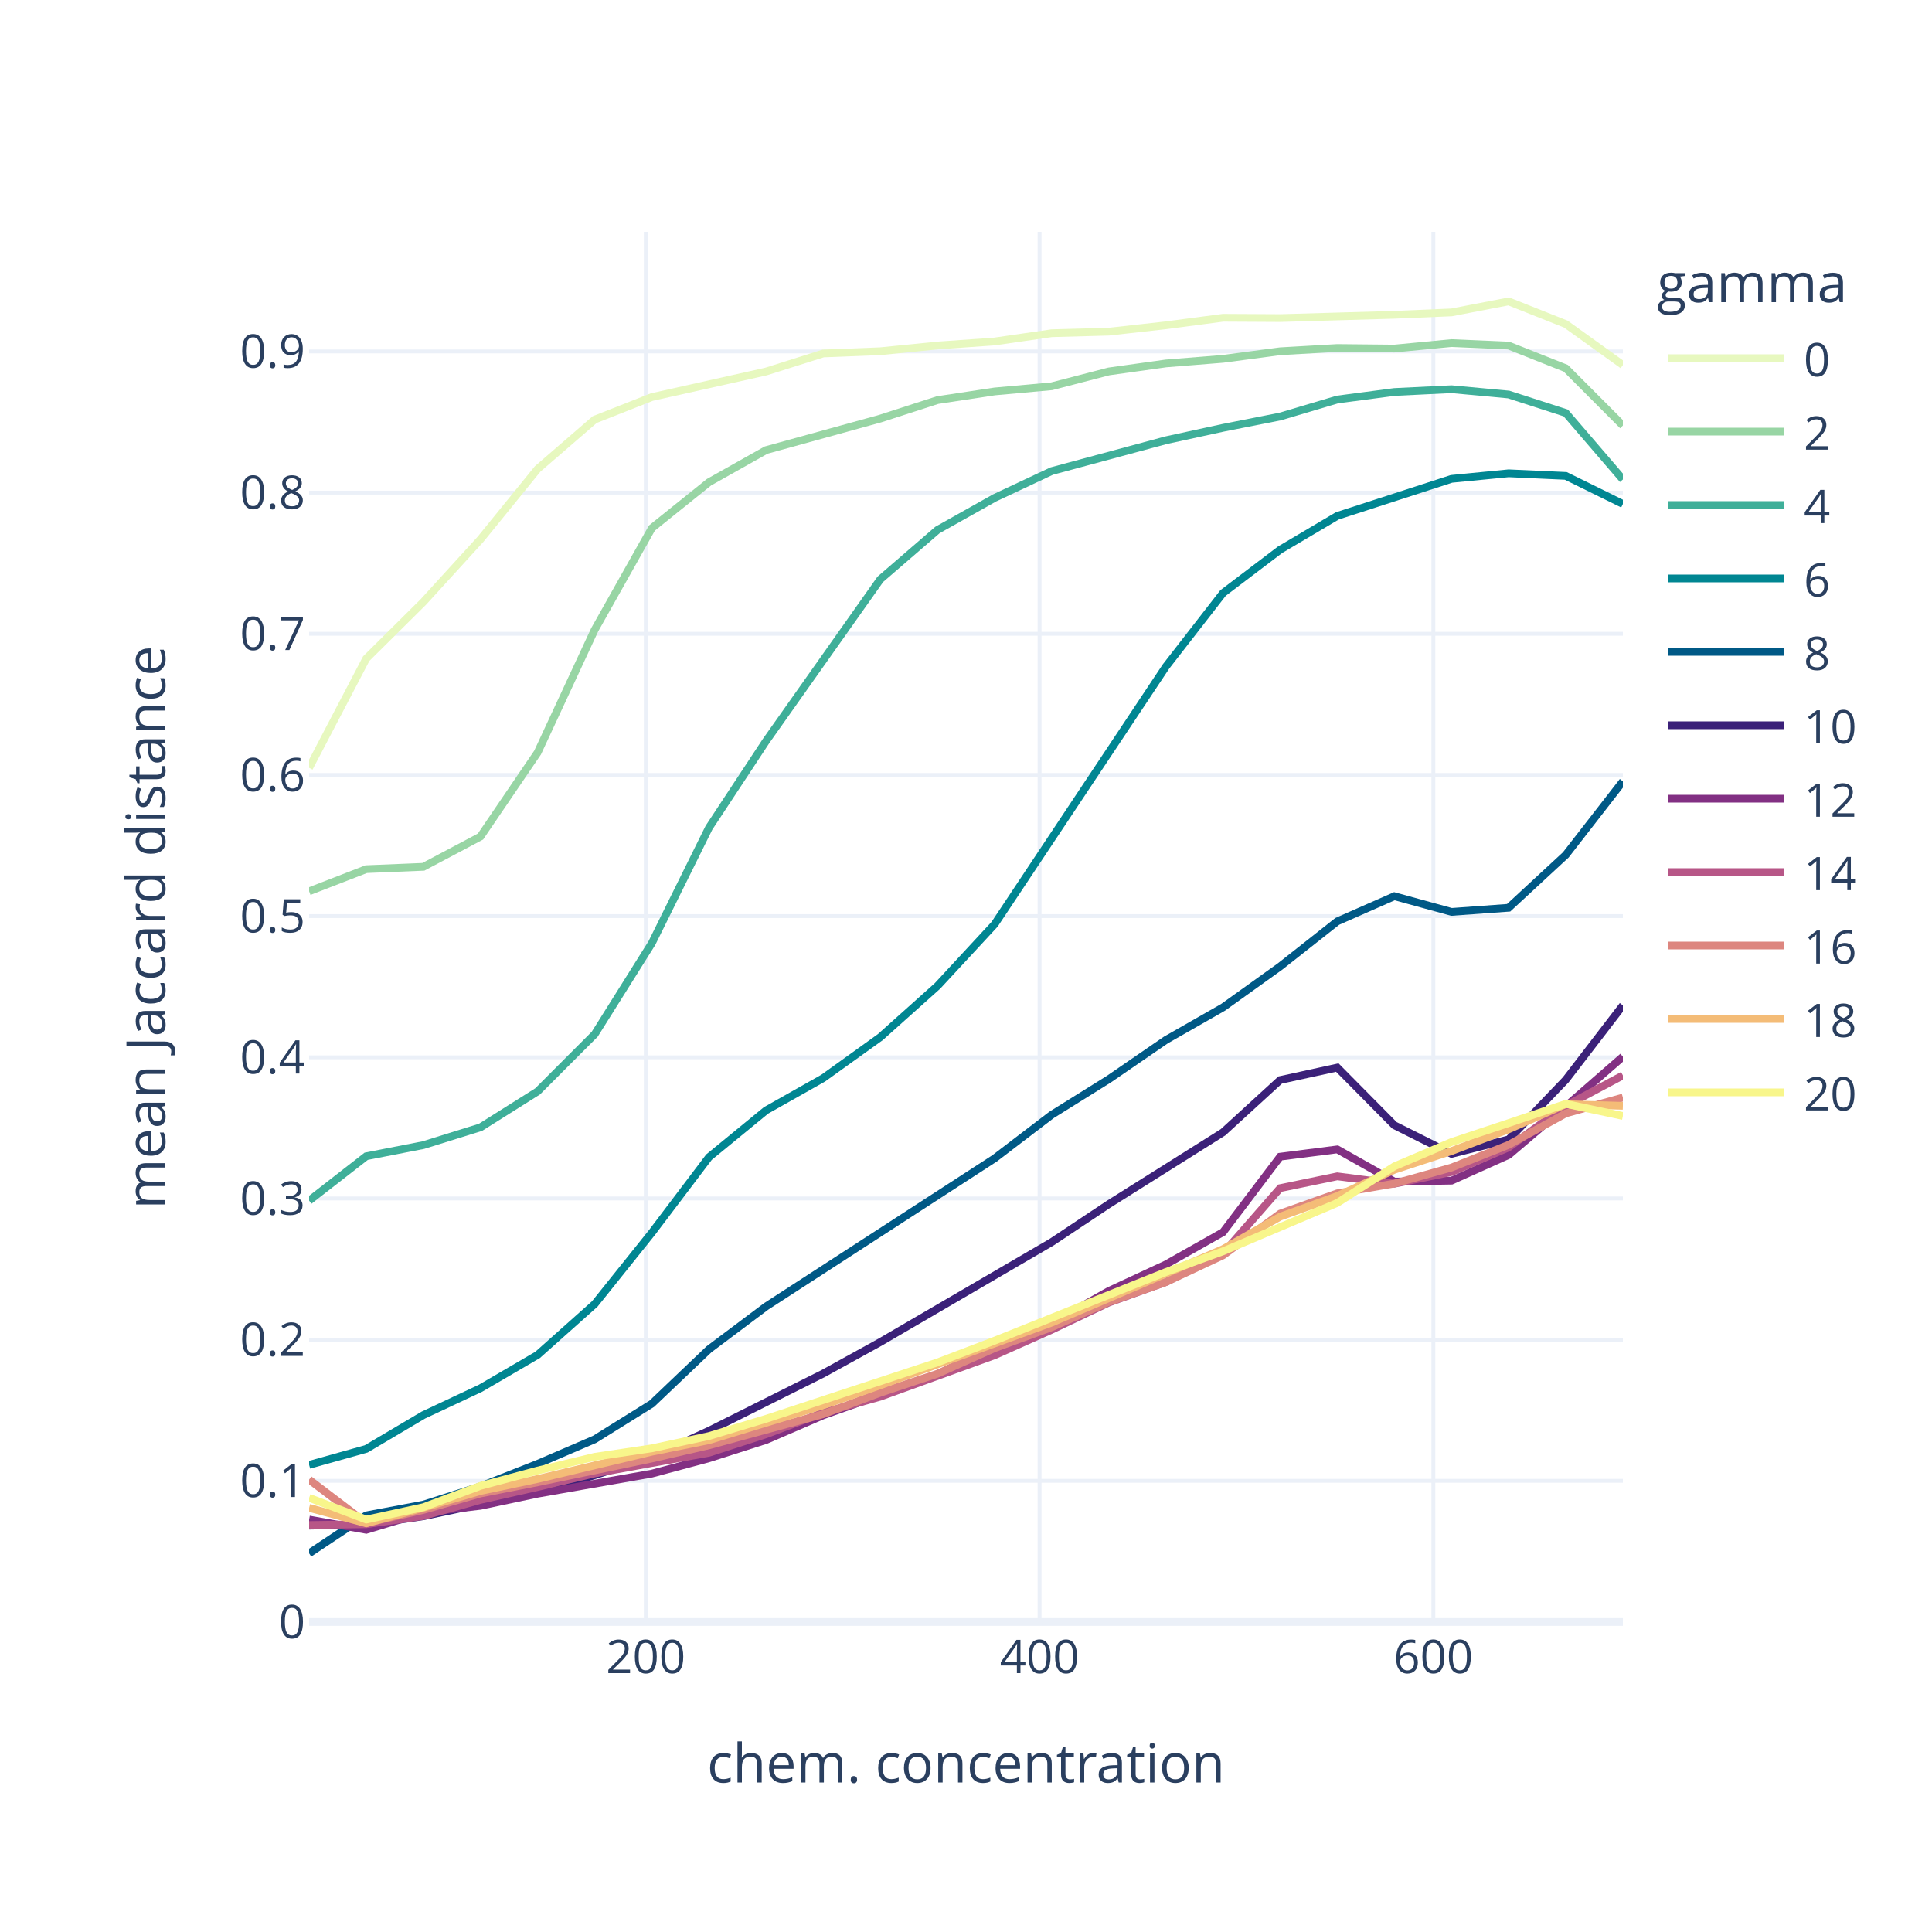
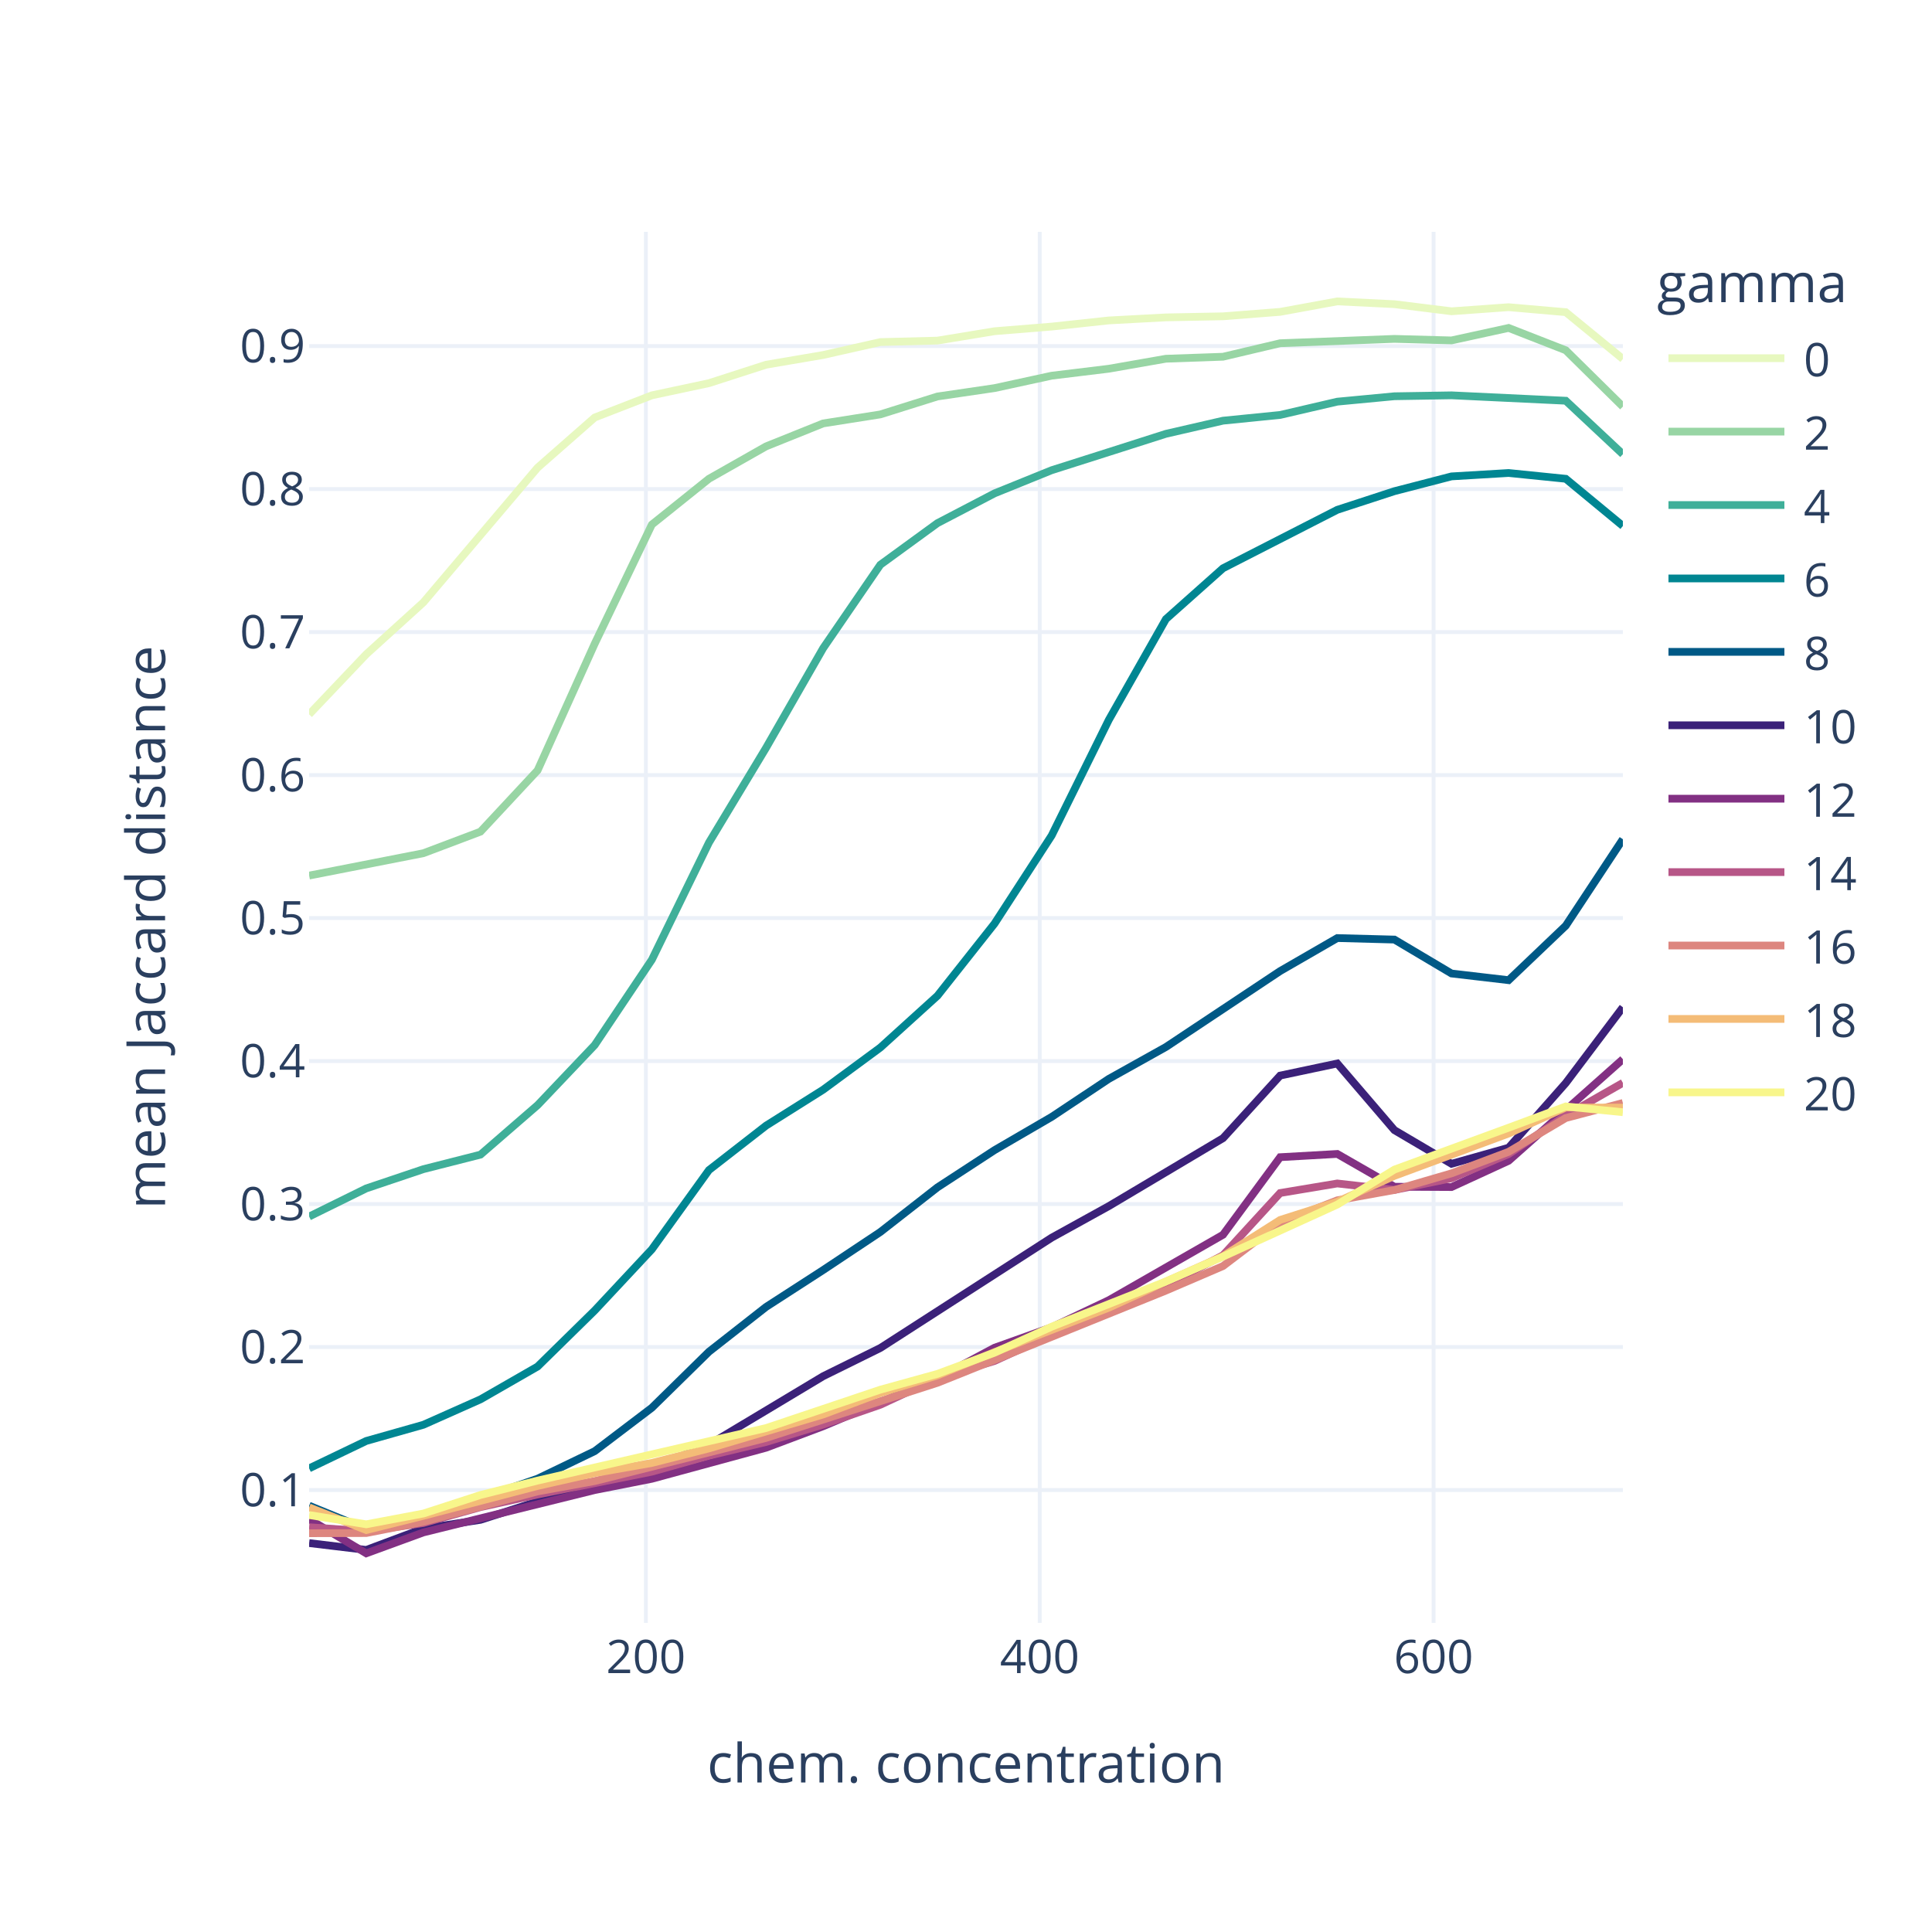
<svg xmlns="http://www.w3.org/2000/svg" class="main-svg" width="500" height="500" style="" viewBox="0 0 500 500">
  <rect x="0" y="0" width="500" height="500" style="fill: rgb(255, 255, 255); fill-opacity: 1;" />
-   <defs id="defs-d798a8">
+   <defs id="defs-a12a97">
    <g class="clips">
-       <clipPath id="clipd798a8xyplot" class="plotclip">
+       <clipPath id="clipa12a97xyplot" class="plotclip">
        <rect width="340" height="360" />
      </clipPath>
-       <clipPath class="axesclip" id="clipd798a8x">
+       <clipPath class="axesclip" id="clipa12a97x">
        <rect x="80" y="0" width="340" height="500" />
      </clipPath>
-       <clipPath class="axesclip" id="clipd798a8y">
+       <clipPath class="axesclip" id="clipa12a97y">
        <rect x="0" y="60" width="500" height="360" />
      </clipPath>
-       <clipPath class="axesclip" id="clipd798a8xy">
+       <clipPath class="axesclip" id="clipa12a97xy">
        <rect x="80" y="60" width="340" height="360" />
      </clipPath>
    </g>
    <g class="gradients" />
    <g class="patterns" />
  </defs>
  <g class="bglayer" />
  <g class="layer-below">
    <g class="imagelayer" />
    <g class="shapelayer" />
  </g>
  <g class="cartesianlayer">
    <g class="subplot xy">
      <g class="layer-subplot">
        <g class="shapelayer" />
        <g class="imagelayer" />
      </g>
      <g class="minor-gridlayer">
        <g class="x" />
        <g class="y" />
      </g>
      <g class="gridlayer">
        <g class="x">
-           <path class="xgrid crisp" transform="translate(167.13,0)" d="M0,60v360" style="stroke: rgb(235, 240, 248); stroke-opacity: 1; stroke-width: 1px;" />
-           <path class="xgrid crisp" transform="translate(269.04,0)" d="M0,60v360" style="stroke: rgb(235, 240, 248); stroke-opacity: 1; stroke-width: 1px;" />
-           <path class="xgrid crisp" transform="translate(370.95,0)" d="M0,60v360" style="stroke: rgb(235, 240, 248); stroke-opacity: 1; stroke-width: 1px;" />
+           <path class="xgrid crisp" transform="translate(167.15,0)" d="M0,60v360" style="stroke: rgb(235, 240, 248); stroke-opacity: 1; stroke-width: 1px;" />
+           <path class="xgrid crisp" transform="translate(269.08,0)" d="M0,60v360" style="stroke: rgb(235, 240, 248); stroke-opacity: 1; stroke-width: 1px;" />
+           <path class="xgrid crisp" transform="translate(371.01,0)" d="M0,60v360" style="stroke: rgb(235, 240, 248); stroke-opacity: 1; stroke-width: 1px;" />
        </g>
        <g class="y">
-           <path class="ygrid crisp" transform="translate(0,383.23)" d="M80,0h340" style="stroke: rgb(235, 240, 248); stroke-opacity: 1; stroke-width: 1px;" />
-           <path class="ygrid crisp" transform="translate(0,346.7)" d="M80,0h340" style="stroke: rgb(235, 240, 248); stroke-opacity: 1; stroke-width: 1px;" />
-           <path class="ygrid crisp" transform="translate(0,310.16)" d="M80,0h340" style="stroke: rgb(235, 240, 248); stroke-opacity: 1; stroke-width: 1px;" />
-           <path class="ygrid crisp" transform="translate(0,273.63)" d="M80,0h340" style="stroke: rgb(235, 240, 248); stroke-opacity: 1; stroke-width: 1px;" />
-           <path class="ygrid crisp" transform="translate(0,237.09)" d="M80,0h340" style="stroke: rgb(235, 240, 248); stroke-opacity: 1; stroke-width: 1px;" />
-           <path class="ygrid crisp" transform="translate(0,200.56)" d="M80,0h340" style="stroke: rgb(235, 240, 248); stroke-opacity: 1; stroke-width: 1px;" />
-           <path class="ygrid crisp" transform="translate(0,164.02)" d="M80,0h340" style="stroke: rgb(235, 240, 248); stroke-opacity: 1; stroke-width: 1px;" />
-           <path class="ygrid crisp" transform="translate(0,127.49)" d="M80,0h340" style="stroke: rgb(235, 240, 248); stroke-opacity: 1; stroke-width: 1px;" />
-           <path class="ygrid crisp" transform="translate(0,90.95)" d="M80,0h340" style="stroke: rgb(235, 240, 248); stroke-opacity: 1; stroke-width: 1px;" />
-         </g>
-       </g>
-       <g class="zerolinelayer">
-         <path class="yzl zl crisp" transform="translate(0,419.77)" d="M80,0h340" style="stroke: rgb(235, 240, 248); stroke-opacity: 1; stroke-width: 2px;" />
-       </g>
+           <path class="ygrid crisp" transform="translate(0,385.62)" d="M80,0h340" style="stroke: rgb(235, 240, 248); stroke-opacity: 1; stroke-width: 1px;" />
+           <path class="ygrid crisp" transform="translate(0,348.61)" d="M80,0h340" style="stroke: rgb(235, 240, 248); stroke-opacity: 1; stroke-width: 1px;" />
+           <path class="ygrid crisp" transform="translate(0,311.61)" d="M80,0h340" style="stroke: rgb(235, 240, 248); stroke-opacity: 1; stroke-width: 1px;" />
+           <path class="ygrid crisp" transform="translate(0,274.6)" d="M80,0h340" style="stroke: rgb(235, 240, 248); stroke-opacity: 1; stroke-width: 1px;" />
+           <path class="ygrid crisp" transform="translate(0,237.59)" d="M80,0h340" style="stroke: rgb(235, 240, 248); stroke-opacity: 1; stroke-width: 1px;" />
+           <path class="ygrid crisp" transform="translate(0,200.59)" d="M80,0h340" style="stroke: rgb(235, 240, 248); stroke-opacity: 1; stroke-width: 1px;" />
+           <path class="ygrid crisp" transform="translate(0,163.58)" d="M80,0h340" style="stroke: rgb(235, 240, 248); stroke-opacity: 1; stroke-width: 1px;" />
+           <path class="ygrid crisp" transform="translate(0,126.57)" d="M80,0h340" style="stroke: rgb(235, 240, 248); stroke-opacity: 1; stroke-width: 1px;" />
+           <path class="ygrid crisp" transform="translate(0,89.57)" d="M80,0h340" style="stroke: rgb(235, 240, 248); stroke-opacity: 1; stroke-width: 1px;" />
+         </g>
+       </g>
+       <g class="zerolinelayer" />
      <g class="layer-between">
        <g class="shapelayer" />
        <g class="imagelayer" />
      </g>
      <path class="xlines-below" />
      <path class="ylines-below" />
      <g class="overlines-below" />
      <g class="xaxislayer-below" />
      <g class="yaxislayer-below" />
      <g class="overaxes-below" />
      <g class="overplot">
-         <g class="xy" transform="translate(80,60)" clip-path="url(#clipd798a8xyplot)">
+         <g class="xy" transform="translate(80,60)" clip-path="url(#clipa12a97xyplot)">
          <g class="scatterlayer mlayer">
-             <g class="trace scatter trace9bea5d" style="stroke-miterlimit: 2; opacity: 1;">
-               <g class="fills" />
-               <g class="errorbars" />
-               <g class="lines">
-                 <path class="js-line" d="M0,138.71L14.78,110.45L29.57,95.78L44.35,79.57L59.13,61.37L73.91,48.59L88.7,42.76L118.26,36.15L133.04,31.48L147.83,30.9L162.61,29.42L177.39,28.38L192.17,26.24L206.96,25.84L221.74,24.19L236.52,22.24L251.3,22.32L280.87,21.47L295.65,20.85L310.43,18L325.22,23.87L340,34.48" style="vector-effect: none; fill: none; stroke: rgb(231, 248, 191); stroke-opacity: 1; stroke-width: 2px; opacity: 1;" />
-               </g>
-               <g class="points" />
-               <g class="text" />
-             </g>
-             <g class="trace scatter traceb2bdbd" style="stroke-miterlimit: 2; opacity: 1;">
-               <g class="fills" />
-               <g class="errorbars" />
-               <g class="lines">
-                 <path class="js-line" d="M0,170.67L14.78,164.94L29.57,164.33L44.35,156.5L59.13,134.76L73.91,102.97L88.7,76.67L103.48,64.8L118.26,56.49L147.83,48.33L162.61,43.55L177.39,41.31L192.17,39.97L206.96,36.13L221.74,34.06L236.52,32.87L251.3,30.91L266.09,30.06L280.87,30.21L295.65,28.79L310.43,29.44L325.22,35.31L340,50.13" style="vector-effect: none; fill: none; stroke: rgb(152, 213, 164); stroke-opacity: 1; stroke-width: 2px; opacity: 1;" />
-               </g>
-               <g class="points" />
-               <g class="text" />
-             </g>
-             <g class="trace scatter tracebb2f83" style="stroke-miterlimit: 2; opacity: 1;">
-               <g class="fills" />
-               <g class="errorbars" />
-               <g class="lines">
-                 <path class="js-line" d="M0,250.73L14.78,239.24L29.57,236.35L44.35,231.75L59.13,222.45L73.91,207.65L88.7,184.08L103.48,154.21L118.26,131.77L147.83,89.92L162.61,77.16L177.39,68.86L192.17,61.92L221.74,53.94L236.52,50.72L251.3,47.8L266.09,43.4L280.87,41.45L295.65,40.73L310.43,42.1L325.22,46.88L340,64.09" style="vector-effect: none; fill: none; stroke: rgb(63, 175, 153); stroke-opacity: 1; stroke-width: 2px; opacity: 1;" />
-               </g>
-               <g class="points" />
-               <g class="text" />
-             </g>
-             <g class="trace scatter traced28155" style="stroke-miterlimit: 2; opacity: 1;">
-               <g class="fills" />
-               <g class="errorbars" />
-               <g class="lines">
-                 <path class="js-line" d="M0,319.11L14.78,314.97L29.57,306.22L44.35,299.28L59.13,290.65L73.91,277.48L88.7,259.01L103.48,239.47L118.26,227.36L133.04,219.02L147.83,208.4L162.61,195.17L177.39,179.21L221.74,112.51L236.52,93.47L251.3,82.26L266.09,73.51L295.65,63.93L310.43,62.49L325.22,63.16L340,70.43" style="vector-effect: none; fill: none; stroke: rgb(0, 134, 146); stroke-opacity: 1; stroke-width: 2px; opacity: 1;" />
-               </g>
-               <g class="points" />
-               <g class="text" />
-             </g>
-             <g class="trace scatter trace1591ad" style="stroke-miterlimit: 2; opacity: 1;">
-               <g class="fills" />
-               <g class="errorbars" />
-               <g class="lines">
-                 <path class="js-line" d="M0,342L14.78,332.17L29.57,329.39L44.35,324.66L59.13,318.84L73.91,312.49L88.7,303.28L103.48,289.2L118.26,278.11L177.39,239.79L192.17,228.51L206.96,219.29L221.74,209.14L236.52,200.7L251.3,190.11L266.09,178.45L280.87,171.94L295.65,176L310.43,174.93L325.22,161.25L340,142.22" style="vector-effect: none; fill: none; stroke: rgb(0, 89, 134); stroke-opacity: 1; stroke-width: 2px; opacity: 1;" />
-               </g>
-               <g class="points" />
-               <g class="text" />
-             </g>
-             <g class="trace scatter trace955f61" style="stroke-miterlimit: 2; opacity: 1;">
-               <g class="fills" />
-               <g class="errorbars" />
-               <g class="lines">
-                 <path class="js-line" d="M0,334.83L14.78,334.54L29.57,332.4L59.13,326.13L73.91,321.78L88.7,317.04L103.48,310.28L133.04,295.48L147.83,287.32L192.17,261.46L206.96,251.62L236.52,233.03L251.3,219.51L266.09,216.28L280.87,231.22L295.65,238.62L310.43,234.88L325.22,219.44L340,200.19" style="vector-effect: none; fill: none; stroke: rgb(59, 33, 121); stroke-opacity: 1; stroke-width: 2px; opacity: 1;" />
-               </g>
-               <g class="points" />
-               <g class="text" />
-             </g>
-             <g class="trace scatter tracec5dbf7" style="stroke-miterlimit: 2; opacity: 1;">
-               <g class="fills" />
-               <g class="errorbars" />
-               <g class="lines">
-                 <path class="js-line" d="M0,333.25L14.78,335.91L29.57,331.45L44.35,329.7L59.13,326.57L88.7,321.37L103.48,317.4L118.26,312.67L133.04,306.28L162.61,295.78L177.39,288.08L192.17,282.45L206.96,274.1L221.74,267.23L236.52,258.88L251.3,239.35L266.09,237.46L280.87,245.8L295.65,245.55L310.43,238.91L325.22,226.34L340,213.46" style="vector-effect: none; fill: none; stroke: rgb(130, 48, 131); stroke-opacity: 1; stroke-width: 2px; opacity: 1;" />
-               </g>
-               <g class="points" />
-               <g class="text" />
-             </g>
-             <g class="trace scatter trace8b215c" style="stroke-miterlimit: 2; opacity: 1;">
-               <g class="fills" />
-               <g class="errorbars" />
-               <g class="lines">
-                 <path class="js-line" d="M0,334.67L14.78,334.46L29.57,332.34L44.35,328.16L59.13,324.83L73.91,321.32L88.7,318.63L103.48,315.97L118.26,311.18L133.04,305.6L147.83,301.46L177.39,290.74L192.17,284.14L206.96,277.1L221.74,271.79L236.52,264.41L251.3,247.49L266.09,244.43L280.87,246.34L295.65,243.32L310.43,236.95L325.22,226.19L340,218.31" style="vector-effect: none; fill: none; stroke: rgb(183, 86, 135); stroke-opacity: 1; stroke-width: 2px; opacity: 1;" />
-               </g>
-               <g class="points" />
-               <g class="text" />
-             </g>
-             <g class="trace scatter trace271463" style="stroke-miterlimit: 2; opacity: 1;">
-               <g class="fills" />
-               <g class="errorbars" />
-               <g class="lines">
-                 <path class="js-line" d="M0,322.92L14.78,334.14L29.57,330.76L44.35,326.51L59.13,323.61L88.7,317.46L103.48,314.05L133.04,305.99L147.83,300.43L162.61,295.52L177.39,288.9L192.17,283.49L206.96,276.94L221.74,271.79L236.52,264.87L251.3,254.08L266.09,248.83L280.87,246.3L295.65,242.16L310.43,236.28L325.22,228.14L340,224.05" style="vector-effect: none; fill: none; stroke: rgb(221, 134, 127); stroke-opacity: 1; stroke-width: 2px; opacity: 1;" />
-               </g>
-               <g class="points" />
-               <g class="text" />
-             </g>
-             <g class="trace scatter trace56209b" style="stroke-miterlimit: 2; opacity: 1;">
-               <g class="fills" />
-               <g class="errorbars" />
-               <g class="lines">
-                 <path class="js-line" d="M0,330.23L14.78,334.23L29.57,330.2L44.35,325.86L59.13,322.75L88.7,315.7L103.48,312.72L133.04,303.7L147.83,298.5L192.17,282.29L206.96,275.96L236.52,263.26L251.3,254.87L266.09,249.53L280.87,242.73L295.65,237.89L310.43,232.26L325.22,225.76L340,226.18" style="vector-effect: none; fill: none; stroke: rgb(244, 188, 119); stroke-opacity: 1; stroke-width: 2px; opacity: 1;" />
-               </g>
-               <g class="points" />
-               <g class="text" />
-             </g>
-             <g class="trace scatter tracef07aa3" style="stroke-miterlimit: 2; opacity: 1;">
-               <g class="fills" />
-               <g class="errorbars" />
-               <g class="lines">
-                 <path class="js-line" d="M0,327.63L14.78,333.26L29.57,330.06L44.35,324.54L59.13,320.58L73.91,317.02L88.7,314.82L103.48,311.65L118.26,307.19L162.61,292.6L177.39,286.97L221.74,269.2L236.52,263.83L266.09,251.31L280.87,241.84L295.65,235.56L310.43,230.65L325.22,225.68L340,228.81" style="vector-effect: none; fill: none; stroke: rgb(248, 246, 139); stroke-opacity: 1; stroke-width: 2px; opacity: 1;" />
+             <g class="trace scatter traceb04408" style="stroke-miterlimit: 2; opacity: 1;">
+               <g class="fills" />
+               <g class="errorbars" />
+               <g class="lines">
+                 <path class="js-line" d="M0,124.88L14.78,109.33L29.57,95.9L59.13,61.03L73.91,48.05L88.7,42.31L103.48,39.16L118.26,34.39L133.04,31.87L147.83,28.53L162.61,28.15L177.39,25.72L192.17,24.52L206.96,22.93L221.74,22.14L236.52,21.86L251.3,20.71L266.09,18L280.87,18.72L295.65,20.56L310.43,19.5L325.22,20.79L340,32.9" style="vector-effect: none; fill: none; stroke: rgb(231, 248, 191); stroke-opacity: 1; stroke-width: 2px; opacity: 1;" />
+               </g>
+               <g class="points" />
+               <g class="text" />
+             </g>
+             <g class="trace scatter traceb41085" style="stroke-miterlimit: 2; opacity: 1;">
+               <g class="fills" />
+               <g class="errorbars" />
+               <g class="lines">
+                 <path class="js-line" d="M0,166.6L29.57,160.81L44.35,155.23L59.13,139.37L73.91,106.59L88.7,75.76L103.48,63.9L118.26,55.52L133.04,49.58L147.83,47.25L162.61,42.61L177.39,40.44L192.17,37.23L206.96,35.43L221.74,32.84L236.52,32.32L251.3,28.83L280.87,27.7L295.65,28.1L310.43,24.87L325.22,30.65L340,45.23" style="vector-effect: none; fill: none; stroke: rgb(152, 213, 164); stroke-opacity: 1; stroke-width: 2px; opacity: 1;" />
+               </g>
+               <g class="points" />
+               <g class="text" />
+             </g>
+             <g class="trace scatter trace6f88bd" style="stroke-miterlimit: 2; opacity: 1;">
+               <g class="fills" />
+               <g class="errorbars" />
+               <g class="lines">
+                 <path class="js-line" d="M0,254.84L14.78,247.56L29.57,242.58L44.35,238.82L59.13,226.01L73.91,210.46L88.7,188.38L103.48,158.06L118.26,133.53L133.04,107.74L147.83,86.16L162.61,75.39L177.39,67.68L192.17,61.69L206.96,56.99L221.74,52.27L236.52,48.87L251.3,47.39L266.09,43.95L280.87,42.55L295.65,42.31L325.22,43.71L340,57.55" style="vector-effect: none; fill: none; stroke: rgb(63, 175, 153); stroke-opacity: 1; stroke-width: 2px; opacity: 1;" />
+               </g>
+               <g class="points" />
+               <g class="text" />
+             </g>
+             <g class="trace scatter trace074130" style="stroke-miterlimit: 2; opacity: 1;">
+               <g class="fills" />
+               <g class="errorbars" />
+               <g class="lines">
+                 <path class="js-line" d="M0,320.01L14.78,312.92L29.57,308.73L44.35,302.15L59.13,293.66L73.91,279.15L88.7,263.33L103.48,242.81L118.26,231.31L133.04,222.01L147.83,211.11L162.61,197.71L177.39,179.02L192.17,156.23L206.96,126.3L221.74,100.22L236.52,87.06L266.09,71.94L280.87,67.12L295.65,63.29L310.43,62.41L325.22,63.91L340,76.12" style="vector-effect: none; fill: none; stroke: rgb(0, 134, 146); stroke-opacity: 1; stroke-width: 2px; opacity: 1;" />
+               </g>
+               <g class="points" />
+               <g class="text" />
+             </g>
+             <g class="trace scatter trace731629" style="stroke-miterlimit: 2; opacity: 1;">
+               <g class="fills" />
+               <g class="errorbars" />
+               <g class="lines">
+                 <path class="js-line" d="M0,329.67L14.78,335.7L29.57,332.89L59.13,322.68L73.91,315.56L88.7,304.33L103.48,289.82L118.26,278.23L133.04,268.68L147.83,258.84L162.61,247.29L177.39,237.65L192.17,229.05L206.96,219.21L221.74,210.96L251.3,191.31L266.09,182.77L280.87,183.16L295.65,191.94L310.43,193.67L325.22,179.57L340,157.19" style="vector-effect: none; fill: none; stroke: rgb(0, 89, 134); stroke-opacity: 1; stroke-width: 2px; opacity: 1;" />
+               </g>
+               <g class="points" />
+               <g class="text" />
+             </g>
+             <g class="trace scatter tracebfb0c3" style="stroke-miterlimit: 2; opacity: 1;">
+               <g class="fills" />
+               <g class="errorbars" />
+               <g class="lines">
+                 <path class="js-line" d="M0,339.35L14.78,341.12L29.57,335.59L44.35,333.33L59.13,328.59L88.7,319.94L103.48,313.89L133.04,296.16L147.83,288.86L192.17,260.31L206.96,252.14L236.52,234.56L251.3,218.36L266.09,215.23L280.87,232.48L295.65,241.19L310.43,237.03L325.22,220.29L340,200.68" style="vector-effect: none; fill: none; stroke: rgb(59, 33, 121); stroke-opacity: 1; stroke-width: 2px; opacity: 1;" />
+               </g>
+               <g class="points" />
+               <g class="text" />
+             </g>
+             <g class="trace scatter tracec64d1e" style="stroke-miterlimit: 2; opacity: 1;">
+               <g class="fills" />
+               <g class="errorbars" />
+               <g class="lines">
+                 <path class="js-line" d="M0,333.17L14.78,342L29.57,336.59L73.91,325.63L88.7,322.71L118.26,314.67L133.04,309.11L162.61,296.65L177.39,288.79L192.17,283.5L206.96,276.49L236.52,259.55L251.3,239.48L266.09,238.64L280.87,247.13L295.65,247.21L310.43,240.41L340,214.12" style="vector-effect: none; fill: none; stroke: rgb(130, 48, 131); stroke-opacity: 1; stroke-width: 2px; opacity: 1;" />
+               </g>
+               <g class="points" />
+               <g class="text" />
+             </g>
+             <g class="trace scatter trace004baf" style="stroke-miterlimit: 2; opacity: 1;">
+               <g class="fills" />
+               <g class="errorbars" />
+               <g class="lines">
+                 <path class="js-line" d="M0,335.24L14.78,336.29L29.57,334.16L44.35,330.04L59.13,326.78L88.7,320.87L103.48,316.71L118.26,313.18L133.04,308.67L147.83,303.55L162.61,296.68L177.39,292.21L192.17,285.43L221.74,272.68L236.52,264.85L251.3,248.75L266.09,246.28L280.87,247.96L295.65,244.93L310.43,238.66L325.22,228.68L340,220.24" style="vector-effect: none; fill: none; stroke: rgb(183, 86, 135); stroke-opacity: 1; stroke-width: 2px; opacity: 1;" />
+               </g>
+               <g class="points" />
+               <g class="text" />
+             </g>
+             <g class="trace scatter trace7c7a86" style="stroke-miterlimit: 2; opacity: 1;">
+               <g class="fills" />
+               <g class="errorbars" />
+               <g class="lines">
+                 <path class="js-line" d="M0,336.8L14.78,336.75L29.57,333.85L59.13,325.98L73.91,323.3L103.48,315.89L118.26,312.14L162.61,297.87L177.39,291.95L221.74,274L236.52,267.65L251.3,256.42L266.09,250.64L280.87,247.97L295.65,243.66L310.43,238.09L325.22,229.34L340,225.45" style="vector-effect: none; fill: none; stroke: rgb(221, 134, 127); stroke-opacity: 1; stroke-width: 2px; opacity: 1;" />
+               </g>
+               <g class="points" />
+               <g class="text" />
+             </g>
+             <g class="trace scatter trace70b129" style="stroke-miterlimit: 2; opacity: 1;">
+               <g class="fills" />
+               <g class="errorbars" />
+               <g class="lines">
+                 <path class="js-line" d="M0,330.11L14.78,335.98L29.57,332.29L59.13,324.56L73.91,321.22L88.7,318.61L103.48,314.85L133.04,306.06L147.83,300.51L162.61,295.95L177.39,289.93L206.96,278.42L221.74,271.68L236.52,265.09L251.3,255.72L266.09,251L280.87,244.31L310.43,233.35L325.22,226.61L340,226.65" style="vector-effect: none; fill: none; stroke: rgb(244, 188, 119); stroke-opacity: 1; stroke-width: 2px; opacity: 1;" />
+               </g>
+               <g class="points" />
+               <g class="text" />
+             </g>
+             <g class="trace scatter traced16cd9" style="stroke-miterlimit: 2; opacity: 1;">
+               <g class="fills" />
+               <g class="errorbars" />
+               <g class="lines">
+                 <path class="js-line" d="M0,332.09L14.78,334.49L29.57,331.7L44.35,326.9L59.13,323.18L118.26,309.58L133.04,304.62L147.83,299.65L162.61,295.56L177.39,290.07L192.17,283.35L221.74,271.63L236.52,265.2L266.09,251.74L280.87,242.69L310.43,231.85L325.22,226.35L340,227.84" style="vector-effect: none; fill: none; stroke: rgb(248, 246, 139); stroke-opacity: 1; stroke-width: 2px; opacity: 1;" />
              </g>
              <g class="points" />
              <g class="text" />
            </g>
          </g>
        </g>
      </g>
      <g class="zerolinelayer-above" />
      <path class="xlines-above crisp" d="M0,0" style="fill: none;" />
      <path class="ylines-above crisp" d="M0,0" style="fill: none;" />
      <g class="overlines-above" />
      <g class="xaxislayer-above">
        <g class="xtick">
-           <text text-anchor="middle" x="0" y="433" transform="translate(167.13,0)" style="font-family: 'Open Sans', verdana, arial, sans-serif; font-size: 12px; fill: rgb(42, 63, 95); fill-opacity: 1; white-space: pre;">200</text>
+           <text text-anchor="middle" x="0" y="433" transform="translate(167.15,0)" style="font-family: 'Open Sans', verdana, arial, sans-serif; font-size: 12px; fill: rgb(42, 63, 95); fill-opacity: 1; white-space: pre;">200</text>
        </g>
        <g class="xtick">
-           <text text-anchor="middle" x="0" y="433" style="font-family: 'Open Sans', verdana, arial, sans-serif; font-size: 12px; fill: rgb(42, 63, 95); fill-opacity: 1; white-space: pre;" transform="translate(269.04,0)">400</text>
+           <text text-anchor="middle" x="0" y="433" style="font-family: 'Open Sans', verdana, arial, sans-serif; font-size: 12px; fill: rgb(42, 63, 95); fill-opacity: 1; white-space: pre;" transform="translate(269.08,0)">400</text>
        </g>
        <g class="xtick">
-           <text text-anchor="middle" x="0" y="433" style="font-family: 'Open Sans', verdana, arial, sans-serif; font-size: 12px; fill: rgb(42, 63, 95); fill-opacity: 1; white-space: pre;" transform="translate(370.95,0)">600</text>
+           <text text-anchor="middle" x="0" y="433" style="font-family: 'Open Sans', verdana, arial, sans-serif; font-size: 12px; fill: rgb(42, 63, 95); fill-opacity: 1; white-space: pre;" transform="translate(371.01,0)">600</text>
        </g>
      </g>
      <g class="yaxislayer-above">
        <g class="ytick">
-           <text text-anchor="end" x="79" y="4.2" transform="translate(0,419.77)" style="font-family: 'Open Sans', verdana, arial, sans-serif; font-size: 12px; fill: rgb(42, 63, 95); fill-opacity: 1; white-space: pre;">0</text>
-         </g>
-         <g class="ytick">
-           <text text-anchor="end" x="79" y="4.2" style="font-family: 'Open Sans', verdana, arial, sans-serif; font-size: 12px; fill: rgb(42, 63, 95); fill-opacity: 1; white-space: pre;" transform="translate(0,383.23)">0.1</text>
-         </g>
-         <g class="ytick">
-           <text text-anchor="end" x="79" y="4.2" style="font-family: 'Open Sans', verdana, arial, sans-serif; font-size: 12px; fill: rgb(42, 63, 95); fill-opacity: 1; white-space: pre;" transform="translate(0,346.7)">0.2</text>
-         </g>
-         <g class="ytick">
-           <text text-anchor="end" x="79" y="4.2" style="font-family: 'Open Sans', verdana, arial, sans-serif; font-size: 12px; fill: rgb(42, 63, 95); fill-opacity: 1; white-space: pre;" transform="translate(0,310.16)">0.3</text>
-         </g>
-         <g class="ytick">
-           <text text-anchor="end" x="79" y="4.2" style="font-family: 'Open Sans', verdana, arial, sans-serif; font-size: 12px; fill: rgb(42, 63, 95); fill-opacity: 1; white-space: pre;" transform="translate(0,273.63)">0.4</text>
-         </g>
-         <g class="ytick">
-           <text text-anchor="end" x="79" y="4.2" style="font-family: 'Open Sans', verdana, arial, sans-serif; font-size: 12px; fill: rgb(42, 63, 95); fill-opacity: 1; white-space: pre;" transform="translate(0,237.09)">0.5</text>
-         </g>
-         <g class="ytick">
-           <text text-anchor="end" x="79" y="4.2" style="font-family: 'Open Sans', verdana, arial, sans-serif; font-size: 12px; fill: rgb(42, 63, 95); fill-opacity: 1; white-space: pre;" transform="translate(0,200.56)">0.6</text>
-         </g>
-         <g class="ytick">
-           <text text-anchor="end" x="79" y="4.2" style="font-family: 'Open Sans', verdana, arial, sans-serif; font-size: 12px; fill: rgb(42, 63, 95); fill-opacity: 1; white-space: pre;" transform="translate(0,164.02)">0.7</text>
-         </g>
-         <g class="ytick">
-           <text text-anchor="end" x="79" y="4.2" style="font-family: 'Open Sans', verdana, arial, sans-serif; font-size: 12px; fill: rgb(42, 63, 95); fill-opacity: 1; white-space: pre;" transform="translate(0,127.49)">0.8</text>
-         </g>
-         <g class="ytick">
-           <text text-anchor="end" x="79" y="4.2" style="font-family: 'Open Sans', verdana, arial, sans-serif; font-size: 12px; fill: rgb(42, 63, 95); fill-opacity: 1; white-space: pre;" transform="translate(0,90.95)">0.9</text>
+           <text text-anchor="end" x="79" y="4.2" transform="translate(0,385.62)" style="font-family: 'Open Sans', verdana, arial, sans-serif; font-size: 12px; fill: rgb(42, 63, 95); fill-opacity: 1; white-space: pre;">0.1</text>
+         </g>
+         <g class="ytick">
+           <text text-anchor="end" x="79" y="4.2" style="font-family: 'Open Sans', verdana, arial, sans-serif; font-size: 12px; fill: rgb(42, 63, 95); fill-opacity: 1; white-space: pre;" transform="translate(0,348.61)">0.2</text>
+         </g>
+         <g class="ytick">
+           <text text-anchor="end" x="79" y="4.2" style="font-family: 'Open Sans', verdana, arial, sans-serif; font-size: 12px; fill: rgb(42, 63, 95); fill-opacity: 1; white-space: pre;" transform="translate(0,311.61)">0.3</text>
+         </g>
+         <g class="ytick">
+           <text text-anchor="end" x="79" y="4.2" style="font-family: 'Open Sans', verdana, arial, sans-serif; font-size: 12px; fill: rgb(42, 63, 95); fill-opacity: 1; white-space: pre;" transform="translate(0,274.6)">0.4</text>
+         </g>
+         <g class="ytick">
+           <text text-anchor="end" x="79" y="4.2" style="font-family: 'Open Sans', verdana, arial, sans-serif; font-size: 12px; fill: rgb(42, 63, 95); fill-opacity: 1; white-space: pre;" transform="translate(0,237.59)">0.5</text>
+         </g>
+         <g class="ytick">
+           <text text-anchor="end" x="79" y="4.2" style="font-family: 'Open Sans', verdana, arial, sans-serif; font-size: 12px; fill: rgb(42, 63, 95); fill-opacity: 1; white-space: pre;" transform="translate(0,200.59)">0.6</text>
+         </g>
+         <g class="ytick">
+           <text text-anchor="end" x="79" y="4.2" style="font-family: 'Open Sans', verdana, arial, sans-serif; font-size: 12px; fill: rgb(42, 63, 95); fill-opacity: 1; white-space: pre;" transform="translate(0,163.58)">0.7</text>
+         </g>
+         <g class="ytick">
+           <text text-anchor="end" x="79" y="4.2" style="font-family: 'Open Sans', verdana, arial, sans-serif; font-size: 12px; fill: rgb(42, 63, 95); fill-opacity: 1; white-space: pre;" transform="translate(0,126.57)">0.8</text>
+         </g>
+         <g class="ytick">
+           <text text-anchor="end" x="79" y="4.2" style="font-family: 'Open Sans', verdana, arial, sans-serif; font-size: 12px; fill: rgb(42, 63, 95); fill-opacity: 1; white-space: pre;" transform="translate(0,89.57)">0.9</text>
        </g>
      </g>
      <g class="overaxes-above" />
    </g>
  </g>
  <g class="polarlayer" />
  <g class="smithlayer" />
  <g class="ternarylayer" />
  <g class="geolayer" />
  <g class="funnelarealayer" />
  <g class="pielayer" />
  <g class="iciclelayer" />
  <g class="treemaplayer" />
  <g class="sunburstlayer" />
  <g class="glimages" />
-   <defs id="topdefs-d798a8">
+   <defs id="topdefs-a12a97">
    <g class="clips" />
-     <clipPath id="legendd798a8">
+     <clipPath id="legenda12a97">
      <rect width="59" height="238" x="0" y="0" />
    </clipPath>
  </defs>
  <g class="layer-above">
    <g class="imagelayer" />
    <g class="shapelayer" />
  </g>
  <g class="infolayer">
    <g class="legend" pointer-events="all" transform="translate(426.8,60)">
      <rect class="bg" shape-rendering="crispEdges" style="stroke: rgb(68, 68, 68); stroke-opacity: 1; fill: rgb(255, 255, 255); fill-opacity: 1; stroke-width: 0px;" width="59" height="238" x="0" y="0" />
-       <g class="scrollbox" transform="" clip-path="url(#legendd798a8)">
+       <g class="scrollbox" transform="" clip-path="url(#legenda12a97)">
        <text class="legendtitletext" text-anchor="start" x="2" y="18.2" style="font-family: 'Open Sans', verdana, arial, sans-serif; font-size: 14px; fill: rgb(42, 63, 95); fill-opacity: 1; white-space: pre;">gamma</text>
        <g class="groups" transform="">
          <g class="traces" transform="translate(0,32.7)" style="opacity: 1;">
            <text class="legendtext" text-anchor="start" x="40" y="4.68" style="font-family: 'Open Sans', verdana, arial, sans-serif; font-size: 12px; fill: rgb(42, 63, 95); fill-opacity: 1; white-space: pre;">0</text>
            <g class="layers" style="opacity: 1;">
              <g class="legendfill" />
              <g class="legendlines">
                <path class="js-line" d="M5,0h30" style="fill: none; stroke: rgb(231, 248, 191); stroke-opacity: 1; stroke-width: 2px;" />
              </g>
              <g class="legendsymbols">
                <g class="legendpoints" />
              </g>
            </g>
            <rect class="legendtoggle" x="0" y="-9.5" width="53.861" height="19" style="fill: rgb(0, 0, 0); fill-opacity: 0;" />
          </g>
        </g>
        <g class="groups" transform="">
          <g class="traces" transform="translate(0,51.7)" style="opacity: 1;">
            <text class="legendtext" text-anchor="start" x="40" y="4.68" style="font-family: 'Open Sans', verdana, arial, sans-serif; font-size: 12px; fill: rgb(42, 63, 95); fill-opacity: 1; white-space: pre;">2</text>
            <g class="layers" style="opacity: 1;">
              <g class="legendfill" />
              <g class="legendlines">
                <path class="js-line" d="M5,0h30" style="fill: none; stroke: rgb(152, 213, 164); stroke-opacity: 1; stroke-width: 2px;" />
              </g>
              <g class="legendsymbols">
                <g class="legendpoints" />
              </g>
            </g>
            <rect class="legendtoggle" x="0" y="-9.5" width="53.861" height="19" style="fill: rgb(0, 0, 0); fill-opacity: 0;" />
          </g>
        </g>
        <g class="groups" transform="">
          <g class="traces" transform="translate(0,70.7)" style="opacity: 1;">
            <text class="legendtext" text-anchor="start" x="40" y="4.68" style="font-family: 'Open Sans', verdana, arial, sans-serif; font-size: 12px; fill: rgb(42, 63, 95); fill-opacity: 1; white-space: pre;">4</text>
            <g class="layers" style="opacity: 1;">
              <g class="legendfill" />
              <g class="legendlines">
                <path class="js-line" d="M5,0h30" style="fill: none; stroke: rgb(63, 175, 153); stroke-opacity: 1; stroke-width: 2px;" />
              </g>
              <g class="legendsymbols">
                <g class="legendpoints" />
              </g>
            </g>
            <rect class="legendtoggle" x="0" y="-9.5" width="53.861" height="19" style="fill: rgb(0, 0, 0); fill-opacity: 0;" />
          </g>
        </g>
        <g class="groups" transform="">
          <g class="traces" transform="translate(0,89.7)" style="opacity: 1;">
            <text class="legendtext" text-anchor="start" x="40" y="4.68" style="font-family: 'Open Sans', verdana, arial, sans-serif; font-size: 12px; fill: rgb(42, 63, 95); fill-opacity: 1; white-space: pre;">6</text>
            <g class="layers" style="opacity: 1;">
              <g class="legendfill" />
              <g class="legendlines">
                <path class="js-line" d="M5,0h30" style="fill: none; stroke: rgb(0, 134, 146); stroke-opacity: 1; stroke-width: 2px;" />
              </g>
              <g class="legendsymbols">
                <g class="legendpoints" />
              </g>
            </g>
            <rect class="legendtoggle" x="0" y="-9.5" width="53.861" height="19" style="fill: rgb(0, 0, 0); fill-opacity: 0;" />
          </g>
        </g>
        <g class="groups" transform="">
          <g class="traces" transform="translate(0,108.7)" style="opacity: 1;">
            <text class="legendtext" text-anchor="start" x="40" y="4.68" style="font-family: 'Open Sans', verdana, arial, sans-serif; font-size: 12px; fill: rgb(42, 63, 95); fill-opacity: 1; white-space: pre;">8</text>
            <g class="layers" style="opacity: 1;">
              <g class="legendfill" />
              <g class="legendlines">
                <path class="js-line" d="M5,0h30" style="fill: none; stroke: rgb(0, 89, 134); stroke-opacity: 1; stroke-width: 2px;" />
              </g>
              <g class="legendsymbols">
                <g class="legendpoints" />
              </g>
            </g>
            <rect class="legendtoggle" x="0" y="-9.5" width="53.861" height="19" style="fill: rgb(0, 0, 0); fill-opacity: 0;" />
          </g>
        </g>
        <g class="groups" transform="">
          <g class="traces" transform="translate(0,127.7)" style="opacity: 1;">
            <text class="legendtext" text-anchor="start" x="40" y="4.68" style="font-family: 'Open Sans', verdana, arial, sans-serif; font-size: 12px; fill: rgb(42, 63, 95); fill-opacity: 1; white-space: pre;">10</text>
            <g class="layers" style="opacity: 1;">
              <g class="legendfill" />
              <g class="legendlines">
                <path class="js-line" d="M5,0h30" style="fill: none; stroke: rgb(59, 33, 121); stroke-opacity: 1; stroke-width: 2px;" />
              </g>
              <g class="legendsymbols">
                <g class="legendpoints" />
              </g>
            </g>
            <rect class="legendtoggle" x="0" y="-9.5" width="53.861" height="19" style="fill: rgb(0, 0, 0); fill-opacity: 0;" />
          </g>
        </g>
        <g class="groups" transform="">
          <g class="traces" transform="translate(0,146.7)" style="opacity: 1;">
            <text class="legendtext" text-anchor="start" x="40" y="4.68" style="font-family: 'Open Sans', verdana, arial, sans-serif; font-size: 12px; fill: rgb(42, 63, 95); fill-opacity: 1; white-space: pre;">12</text>
            <g class="layers" style="opacity: 1;">
              <g class="legendfill" />
              <g class="legendlines">
                <path class="js-line" d="M5,0h30" style="fill: none; stroke: rgb(130, 48, 131); stroke-opacity: 1; stroke-width: 2px;" />
              </g>
              <g class="legendsymbols">
                <g class="legendpoints" />
              </g>
            </g>
            <rect class="legendtoggle" x="0" y="-9.5" width="53.861" height="19" style="fill: rgb(0, 0, 0); fill-opacity: 0;" />
          </g>
        </g>
        <g class="groups" transform="">
          <g class="traces" transform="translate(0,165.7)" style="opacity: 1;">
            <text class="legendtext" text-anchor="start" x="40" y="4.68" style="font-family: 'Open Sans', verdana, arial, sans-serif; font-size: 12px; fill: rgb(42, 63, 95); fill-opacity: 1; white-space: pre;">14</text>
            <g class="layers" style="opacity: 1;">
              <g class="legendfill" />
              <g class="legendlines">
                <path class="js-line" d="M5,0h30" style="fill: none; stroke: rgb(183, 86, 135); stroke-opacity: 1; stroke-width: 2px;" />
              </g>
              <g class="legendsymbols">
                <g class="legendpoints" />
              </g>
            </g>
            <rect class="legendtoggle" x="0" y="-9.5" width="53.861" height="19" style="fill: rgb(0, 0, 0); fill-opacity: 0;" />
          </g>
        </g>
        <g class="groups" transform="">
          <g class="traces" transform="translate(0,184.7)" style="opacity: 1;">
            <text class="legendtext" text-anchor="start" x="40" y="4.68" style="font-family: 'Open Sans', verdana, arial, sans-serif; font-size: 12px; fill: rgb(42, 63, 95); fill-opacity: 1; white-space: pre;">16</text>
            <g class="layers" style="opacity: 1;">
              <g class="legendfill" />
              <g class="legendlines">
                <path class="js-line" d="M5,0h30" style="fill: none; stroke: rgb(221, 134, 127); stroke-opacity: 1; stroke-width: 2px;" />
              </g>
              <g class="legendsymbols">
                <g class="legendpoints" />
              </g>
            </g>
            <rect class="legendtoggle" x="0" y="-9.5" width="53.861" height="19" style="fill: rgb(0, 0, 0); fill-opacity: 0;" />
          </g>
        </g>
        <g class="groups" transform="">
          <g class="traces" transform="translate(0,203.7)" style="opacity: 1;">
            <text class="legendtext" text-anchor="start" x="40" y="4.68" style="font-family: 'Open Sans', verdana, arial, sans-serif; font-size: 12px; fill: rgb(42, 63, 95); fill-opacity: 1; white-space: pre;">18</text>
            <g class="layers" style="opacity: 1;">
              <g class="legendfill" />
              <g class="legendlines">
                <path class="js-line" d="M5,0h30" style="fill: none; stroke: rgb(244, 188, 119); stroke-opacity: 1; stroke-width: 2px;" />
              </g>
              <g class="legendsymbols">
                <g class="legendpoints" />
              </g>
            </g>
            <rect class="legendtoggle" x="0" y="-9.5" width="53.861" height="19" style="fill: rgb(0, 0, 0); fill-opacity: 0;" />
          </g>
        </g>
        <g class="groups" transform="">
          <g class="traces" transform="translate(0,222.7)" style="opacity: 1;">
            <text class="legendtext" text-anchor="start" x="40" y="4.68" style="font-family: 'Open Sans', verdana, arial, sans-serif; font-size: 12px; fill: rgb(42, 63, 95); fill-opacity: 1; white-space: pre;">20</text>
            <g class="layers" style="opacity: 1;">
              <g class="legendfill" />
              <g class="legendlines">
                <path class="js-line" d="M5,0h30" style="fill: none; stroke: rgb(248, 246, 139); stroke-opacity: 1; stroke-width: 2px;" />
              </g>
              <g class="legendsymbols">
                <g class="legendpoints" />
              </g>
            </g>
            <rect class="legendtoggle" x="0" y="-9.5" width="53.861" height="19" style="fill: rgb(0, 0, 0); fill-opacity: 0;" />
          </g>
        </g>
      </g>
      <rect class="scrollbar" rx="20" ry="3" width="0" height="0" style="fill: rgb(128, 139, 164); fill-opacity: 1;" x="0" y="0" />
    </g>
    <g class="g-gtitle" />
    <g class="g-xtitle">
      <text class="xtitle" x="250" y="461.3" text-anchor="middle" style="opacity: 1; font-family: 'Open Sans', verdana, arial, sans-serif; font-size: 14px; fill: rgb(42, 63, 95); fill-opacity: 1; white-space: pre;">chem. concentration</text>
    </g>
    <g class="g-ytitle">
      <text class="ytitle" transform="rotate(-90,42.725,240)" x="42.725" y="240" text-anchor="middle" style="opacity: 1; font-family: 'Open Sans', verdana, arial, sans-serif; font-size: 14px; fill: rgb(42, 63, 95); fill-opacity: 1; white-space: pre;">mean Jaccard distance</text>
    </g>
  </g>
</svg>
